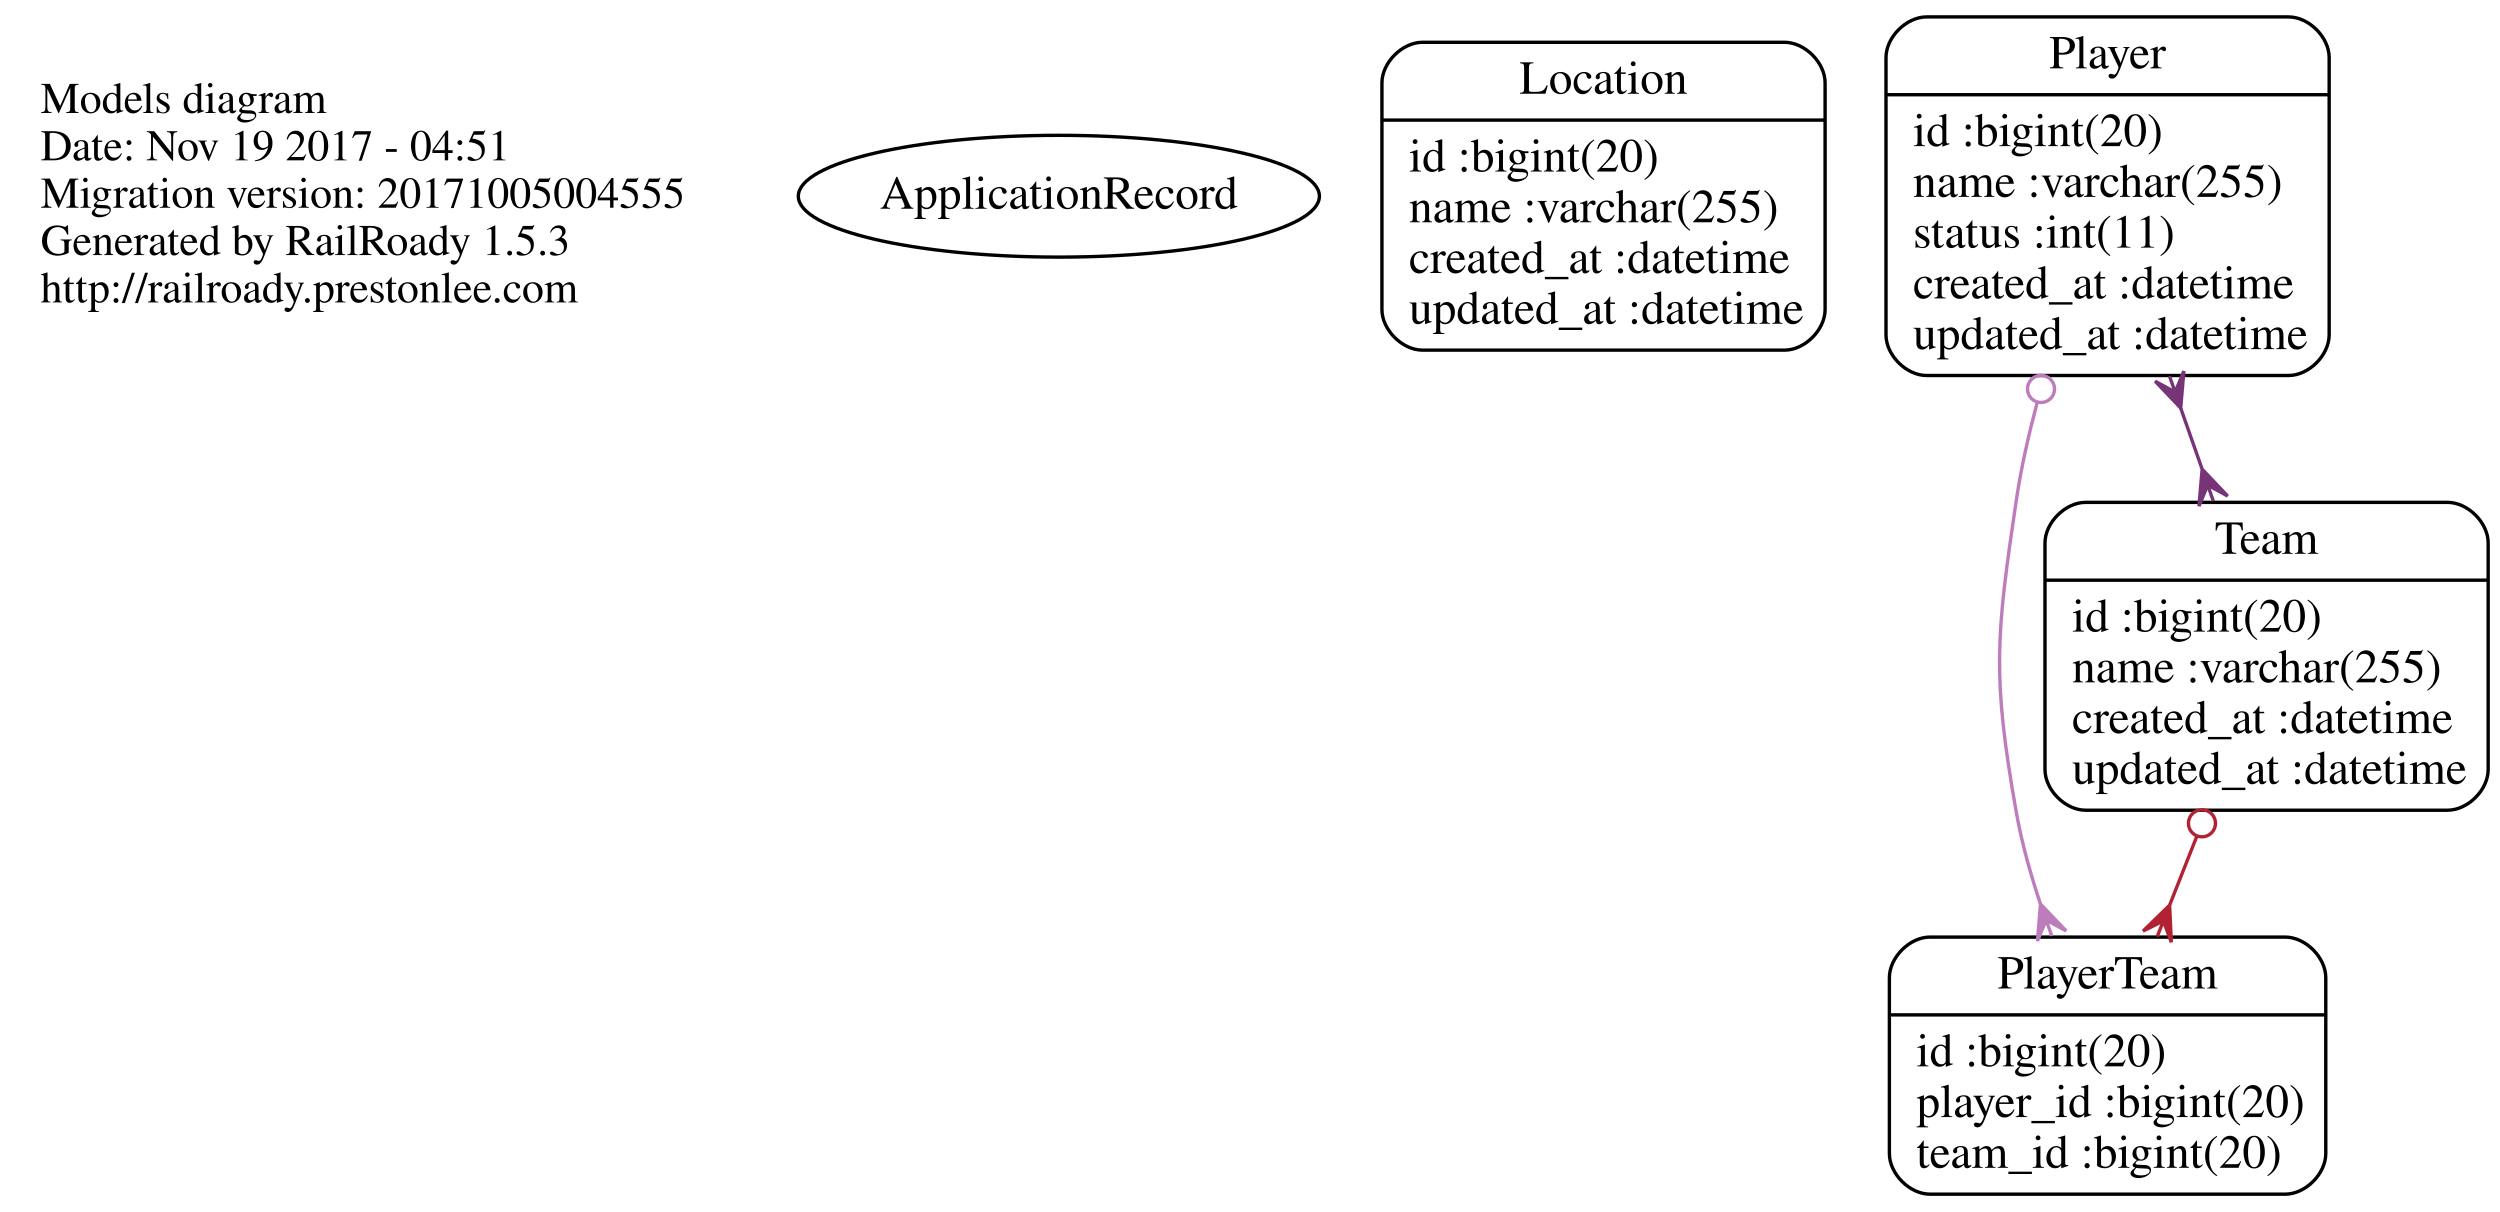
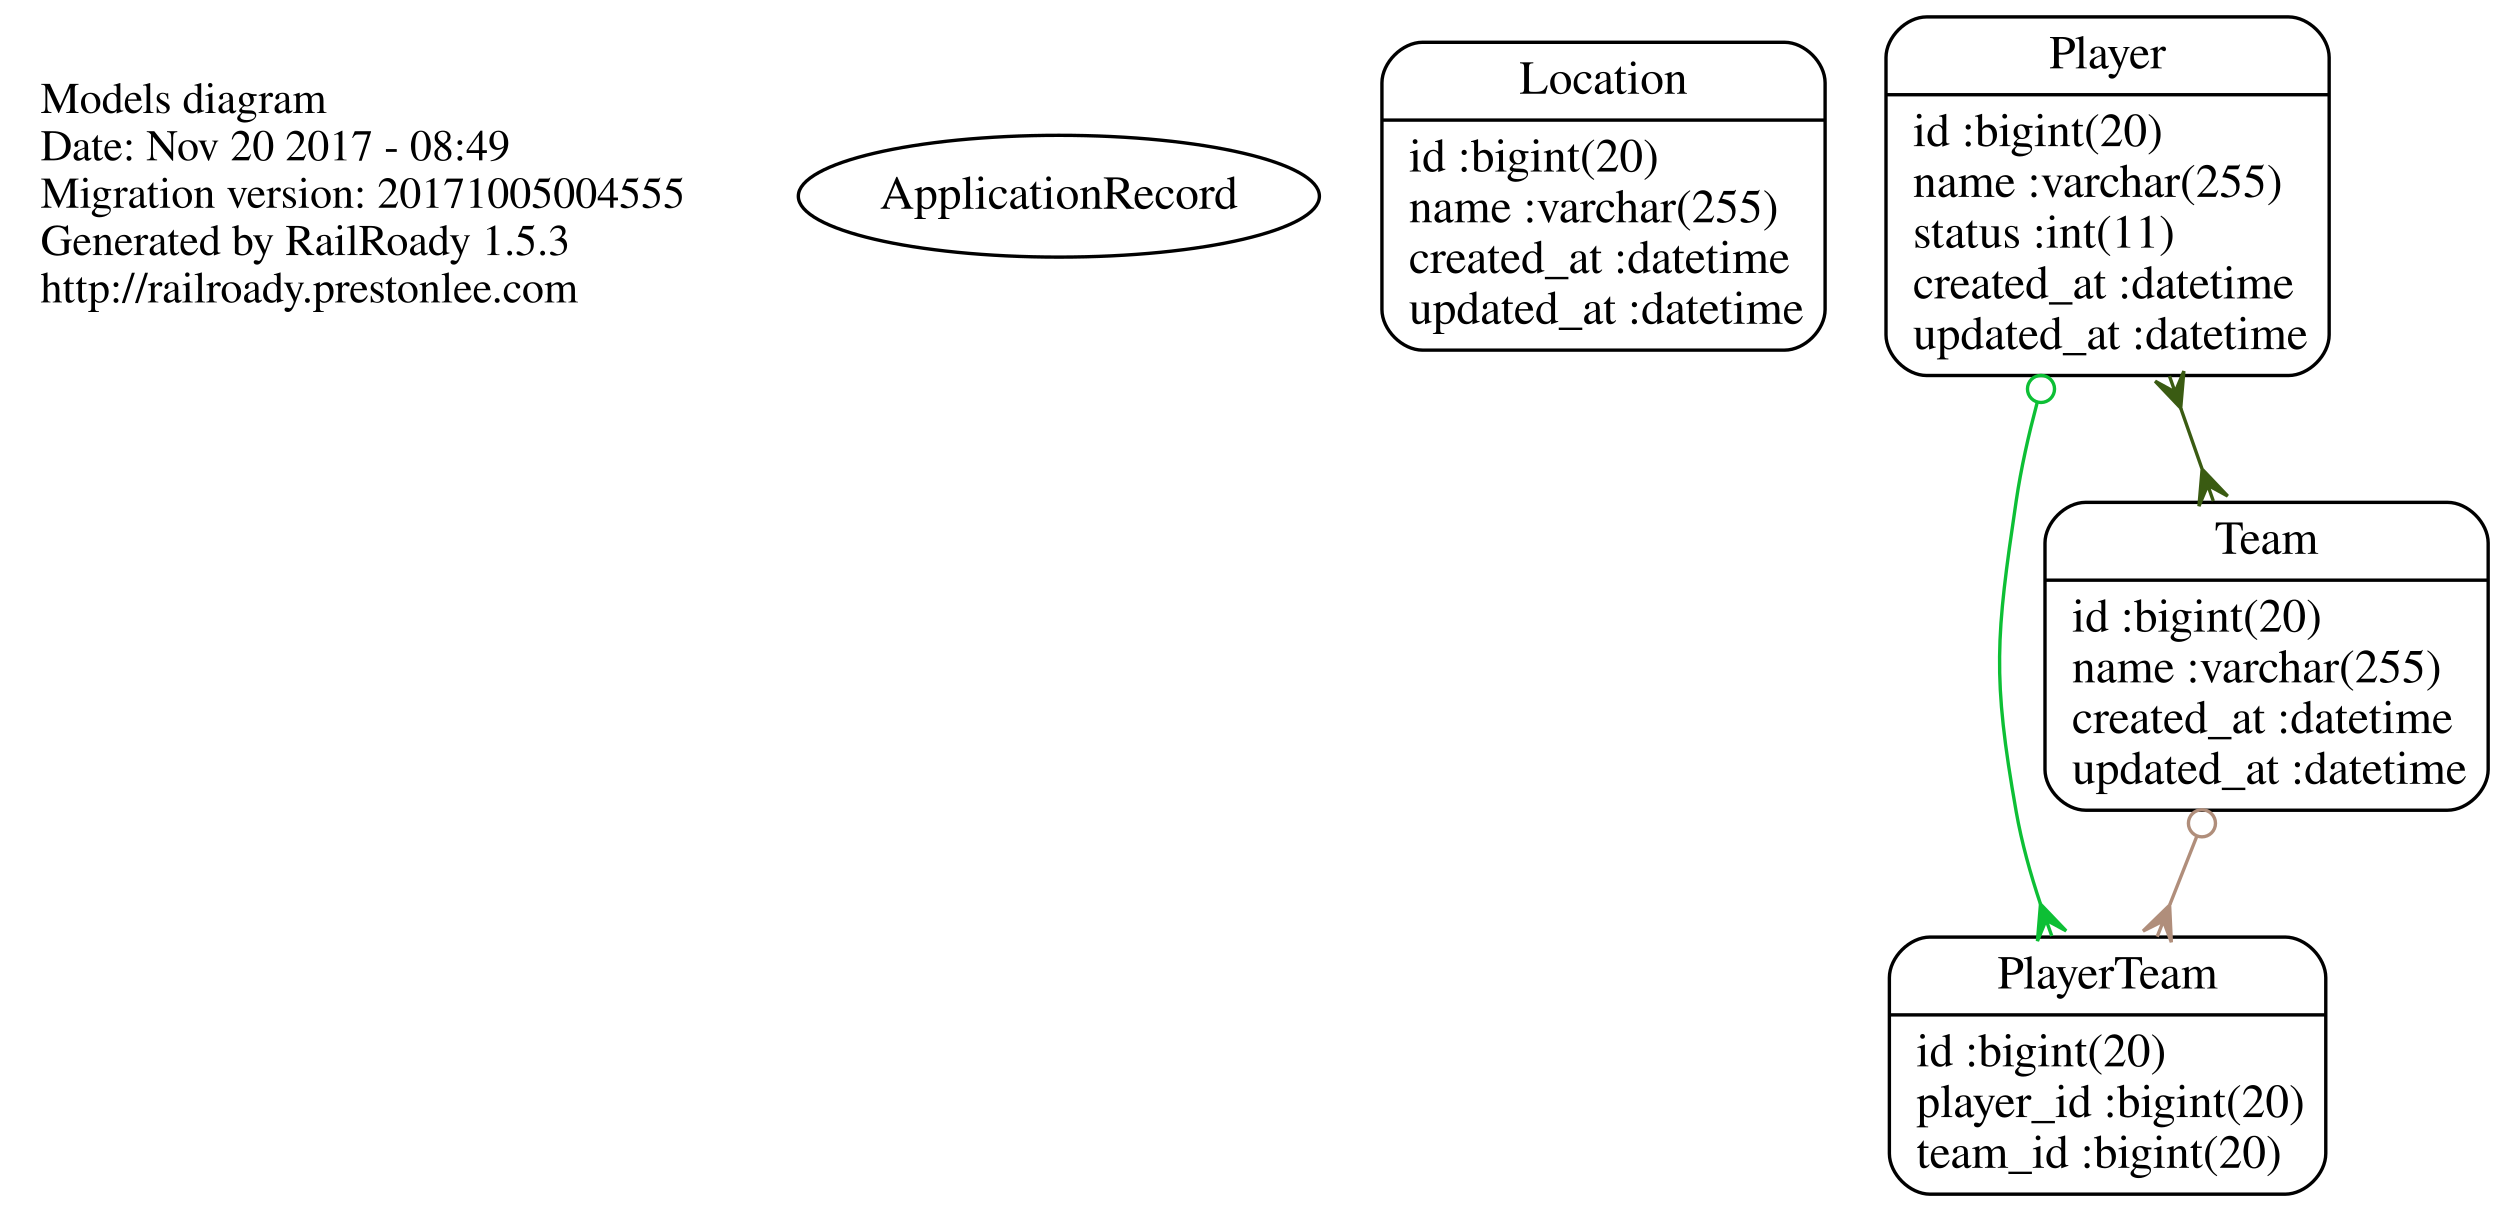
<svg xmlns="http://www.w3.org/2000/svg" width="739pt" height="358pt" viewBox="0.00 0.00 739.00 358.00">
  <g id="graph0" class="graph" transform="scale(1 1) rotate(0) translate(4 354)">
    <polygon fill="none" stroke="none" points="-4,4 -4,-354 735,-354 735,4 -4,4" />
    <g id="node1" class="node">
      <text text-anchor="start" x="8" y="-320.6" font-family="Times,serif" font-size="13.00">Models diagram</text>
-       <text text-anchor="start" x="8" y="-306.6" font-family="Times,serif" font-size="13.00">Date: Nov 19 2017 - 04:51</text>
+       <text text-anchor="start" x="8" y="-306.6" font-family="Times,serif" font-size="13.00">Date: Nov 20 2017 - 08:49</text>
      <text text-anchor="start" x="8" y="-292.6" font-family="Times,serif" font-size="13.00">Migration version: 20171005004555</text>
      <text text-anchor="start" x="8" y="-278.6" font-family="Times,serif" font-size="13.00">Generated by RailRoady 1.5.3</text>
      <text text-anchor="start" x="8" y="-264.6" font-family="Times,serif" font-size="13.00">http://railroady.prestonlee.com</text>
    </g>
    <g id="node2" class="node">
      <ellipse fill="none" stroke="black" cx="309" cy="-296" rx="77.015" ry="18" />
      <text text-anchor="middle" x="309" y="-292.3" font-family="Times,serif" font-size="14.00">ApplicationRecord</text>
    </g>
    <g id="node3" class="node">
      <path fill="none" stroke="black" d="M416.5,-250.5C416.5,-250.5 523.5,-250.5 523.5,-250.5 529.5,-250.5 535.5,-256.5 535.5,-262.5 535.5,-262.5 535.5,-329.5 535.5,-329.5 535.5,-335.5 529.5,-341.5 523.5,-341.5 523.5,-341.5 416.5,-341.5 416.5,-341.5 410.5,-341.5 404.5,-335.5 404.5,-329.5 404.5,-329.5 404.5,-262.5 404.5,-262.5 404.5,-256.5 410.5,-250.5 416.5,-250.5" />
      <text text-anchor="middle" x="470" y="-326.3" font-family="Times,serif" font-size="14.00">Location</text>
      <polyline fill="none" stroke="black" points="404.5,-318.5 535.5,-318.5 " />
      <text text-anchor="start" x="412.5" y="-303.3" font-family="Times,serif" font-size="14.00">id :bigint(20)</text>
      <text text-anchor="start" x="412.5" y="-288.3" font-family="Times,serif" font-size="14.00">name :varchar(255)</text>
      <text text-anchor="start" x="412.5" y="-273.3" font-family="Times,serif" font-size="14.00">created_at :datetime</text>
      <text text-anchor="start" x="412.5" y="-258.3" font-family="Times,serif" font-size="14.00">updated_at :datetime</text>
    </g>
    <g id="node4" class="node">
      <path fill="none" stroke="black" d="M565.5,-243C565.5,-243 672.5,-243 672.5,-243 678.5,-243 684.5,-249 684.5,-255 684.5,-255 684.5,-337 684.5,-337 684.5,-343 678.5,-349 672.5,-349 672.5,-349 565.5,-349 565.5,-349 559.5,-349 553.5,-343 553.5,-337 553.5,-337 553.5,-255 553.5,-255 553.5,-249 559.5,-243 565.5,-243" />
      <text text-anchor="middle" x="619" y="-333.8" font-family="Times,serif" font-size="14.00">Player</text>
      <polyline fill="none" stroke="black" points="553.5,-326 684.5,-326 " />
      <text text-anchor="start" x="561.5" y="-310.8" font-family="Times,serif" font-size="14.00">id :bigint(20)</text>
      <text text-anchor="start" x="561.5" y="-295.8" font-family="Times,serif" font-size="14.00">name :varchar(255)</text>
      <text text-anchor="start" x="561.5" y="-280.8" font-family="Times,serif" font-size="14.00">status :int(11)</text>
      <text text-anchor="start" x="561.5" y="-265.8" font-family="Times,serif" font-size="14.00">created_at :datetime</text>
      <text text-anchor="start" x="561.5" y="-250.8" font-family="Times,serif" font-size="14.00">updated_at :datetime</text>
    </g>
    <g id="node5" class="node">
      <path fill="none" stroke="black" d="M566.5,-1C566.5,-1 671.5,-1 671.5,-1 677.5,-1 683.5,-7 683.5,-13 683.5,-13 683.5,-65 683.5,-65 683.5,-71 677.5,-77 671.5,-77 671.5,-77 566.5,-77 566.5,-77 560.5,-77 554.5,-71 554.5,-65 554.5,-65 554.5,-13 554.5,-13 554.5,-7 560.5,-1 566.5,-1" />
      <text text-anchor="middle" x="619" y="-61.8" font-family="Times,serif" font-size="14.00">PlayerTeam</text>
      <polyline fill="none" stroke="black" points="554.5,-54 683.5,-54 " />
      <text text-anchor="start" x="562.5" y="-38.8" font-family="Times,serif" font-size="14.00">id :bigint(20)</text>
      <text text-anchor="start" x="562.5" y="-23.8" font-family="Times,serif" font-size="14.00">player_id :bigint(20)</text>
      <text text-anchor="start" x="562.5" y="-8.8" font-family="Times,serif" font-size="14.00">team_id :bigint(20)</text>
    </g>
    <g id="edge1" class="edge">
-       <path fill="none" stroke="#bd7cbb" d="M598.173,-234.925C595.613,-225.355 593.407,-215.483 592,-206 586,-165.554 584.884,-154.265 592,-114 593.591,-105 596.191,-95.656 599.165,-86.761" />
-       <ellipse fill="none" stroke="#bd7cbb" cx="599.32" cy="-239.026" rx="4" ry="4" />
-       <polygon fill="#bd7cbb" stroke="#bd7cbb" points="599.169,-86.749 606.75,-78.826 600.839,-82.036 602.509,-77.323 602.509,-77.323 602.509,-77.323 600.839,-82.036 598.267,-75.82 599.169,-86.749 599.169,-86.749" />
+       <path fill="none" stroke="#0dbf35" d="M598.173,-234.925C595.613,-225.355 593.407,-215.483 592,-206 586,-165.554 584.884,-154.265 592,-114 593.591,-105 596.191,-95.656 599.165,-86.761" />
+       <ellipse fill="none" stroke="#0dbf35" cx="599.32" cy="-239.026" rx="4" ry="4" />
+       <polygon fill="#0dbf35" stroke="#0dbf35" points="599.169,-86.749 606.75,-78.826 600.839,-82.036 602.509,-77.323 602.509,-77.323 602.509,-77.323 600.839,-82.036 598.267,-75.82 599.169,-86.749 599.169,-86.749" />
    </g>
    <g id="node6" class="node">
      <path fill="none" stroke="black" d="M612.5,-114.5C612.5,-114.5 719.5,-114.5 719.5,-114.5 725.5,-114.5 731.5,-120.5 731.5,-126.5 731.5,-126.5 731.5,-193.5 731.5,-193.5 731.5,-199.5 725.5,-205.5 719.5,-205.5 719.5,-205.5 612.5,-205.5 612.5,-205.5 606.5,-205.5 600.5,-199.5 600.5,-193.5 600.5,-193.5 600.5,-126.5 600.5,-126.5 600.5,-120.5 606.5,-114.5 612.5,-114.5" />
      <text text-anchor="middle" x="666" y="-190.3" font-family="Times,serif" font-size="14.00">Team</text>
      <polyline fill="none" stroke="black" points="600.5,-182.5 731.5,-182.5 " />
      <text text-anchor="start" x="608.5" y="-167.3" font-family="Times,serif" font-size="14.00">id :bigint(20)</text>
      <text text-anchor="start" x="608.5" y="-152.3" font-family="Times,serif" font-size="14.00">name :varchar(255)</text>
      <text text-anchor="start" x="608.5" y="-137.3" font-family="Times,serif" font-size="14.00">created_at :datetime</text>
      <text text-anchor="start" x="608.5" y="-122.3" font-family="Times,serif" font-size="14.00">updated_at :datetime</text>
    </g>
    <g id="edge2" class="edge">
-       <path fill="none" stroke="#773577" d="M640.653,-233.266C642.728,-227.351 644.821,-221.382 646.869,-215.543" />
-       <polygon fill="#773577" stroke="#773577" points="640.616,-233.372 633.06,-241.319 638.961,-238.09 637.306,-242.808 637.306,-242.808 637.306,-242.808 638.961,-238.09 641.552,-244.298 640.616,-233.372 640.616,-233.372" />
-       <polygon fill="#773577" stroke="#773577" points="646.951,-215.31 654.507,-207.363 648.606,-210.592 650.261,-205.873 650.261,-205.873 650.261,-205.873 648.606,-210.592 646.014,-204.384 646.951,-215.31 646.951,-215.31" />
+       <path fill="none" stroke="#3a5b12" d="M640.653,-233.266C642.728,-227.351 644.821,-221.382 646.869,-215.543" />
+       <polygon fill="#3a5b12" stroke="#3a5b12" points="640.616,-233.372 633.06,-241.319 638.961,-238.09 637.306,-242.808 637.306,-242.808 637.306,-242.808 638.961,-238.09 641.552,-244.298 640.616,-233.372 640.616,-233.372" />
+       <polygon fill="#3a5b12" stroke="#3a5b12" points="646.951,-215.31 654.507,-207.363 648.606,-210.592 650.261,-205.873 650.261,-205.873 650.261,-205.873 648.606,-210.592 646.014,-204.384 646.951,-215.31 646.951,-215.31" />
    </g>
    <g id="edge3" class="edge">
-       <path fill="none" stroke="#b12333" d="M645.376,-106.783C642.725,-100.07 640.024,-93.231 637.411,-86.615" />
-       <ellipse fill="none" stroke="#b12333" cx="646.896" cy="-110.63" rx="4" ry="4" />
-       <polygon fill="#b12333" stroke="#b12333" points="637.336,-86.424 637.848,-75.47 635.499,-81.774 633.662,-77.123 633.662,-77.123 633.662,-77.123 635.499,-81.774 629.477,-78.776 637.336,-86.424 637.336,-86.424" />
+       <path fill="none" stroke="#b08e7b" d="M645.376,-106.783C642.725,-100.07 640.024,-93.231 637.411,-86.615" />
+       <ellipse fill="none" stroke="#b08e7b" cx="646.896" cy="-110.63" rx="4" ry="4" />
+       <polygon fill="#b08e7b" stroke="#b08e7b" points="637.336,-86.424 637.848,-75.47 635.499,-81.774 633.662,-77.123 633.662,-77.123 633.662,-77.123 635.499,-81.774 629.477,-78.776 637.336,-86.424 637.336,-86.424" />
    </g>
  </g>
</svg>
